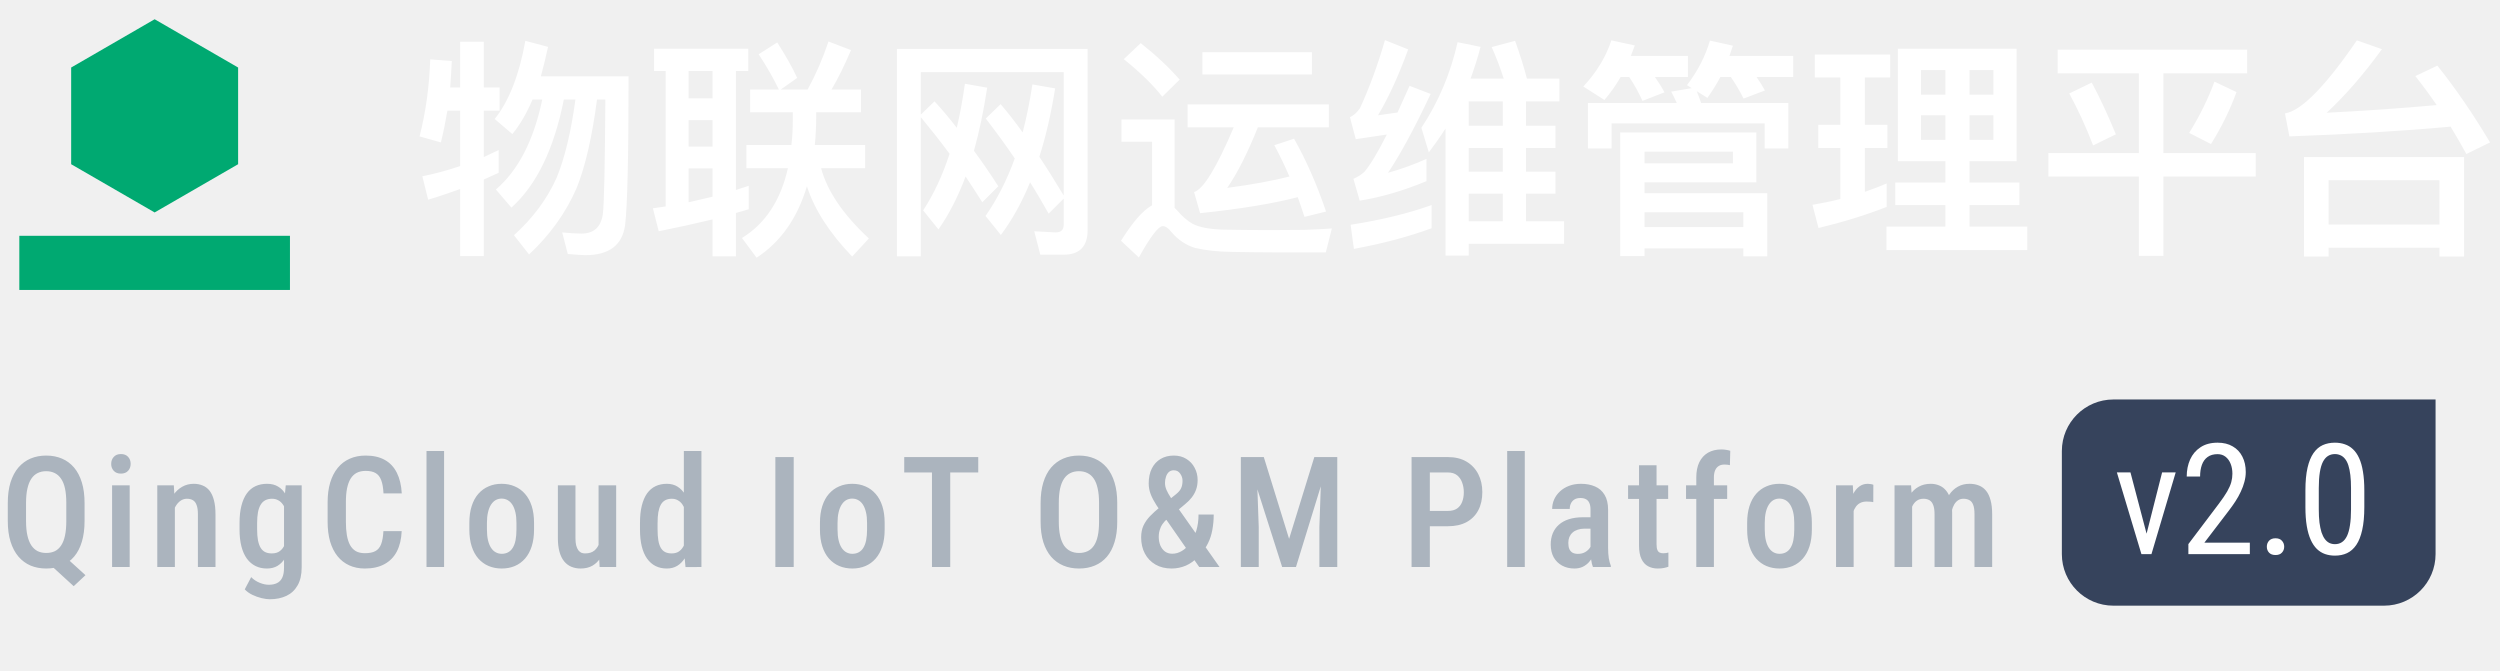
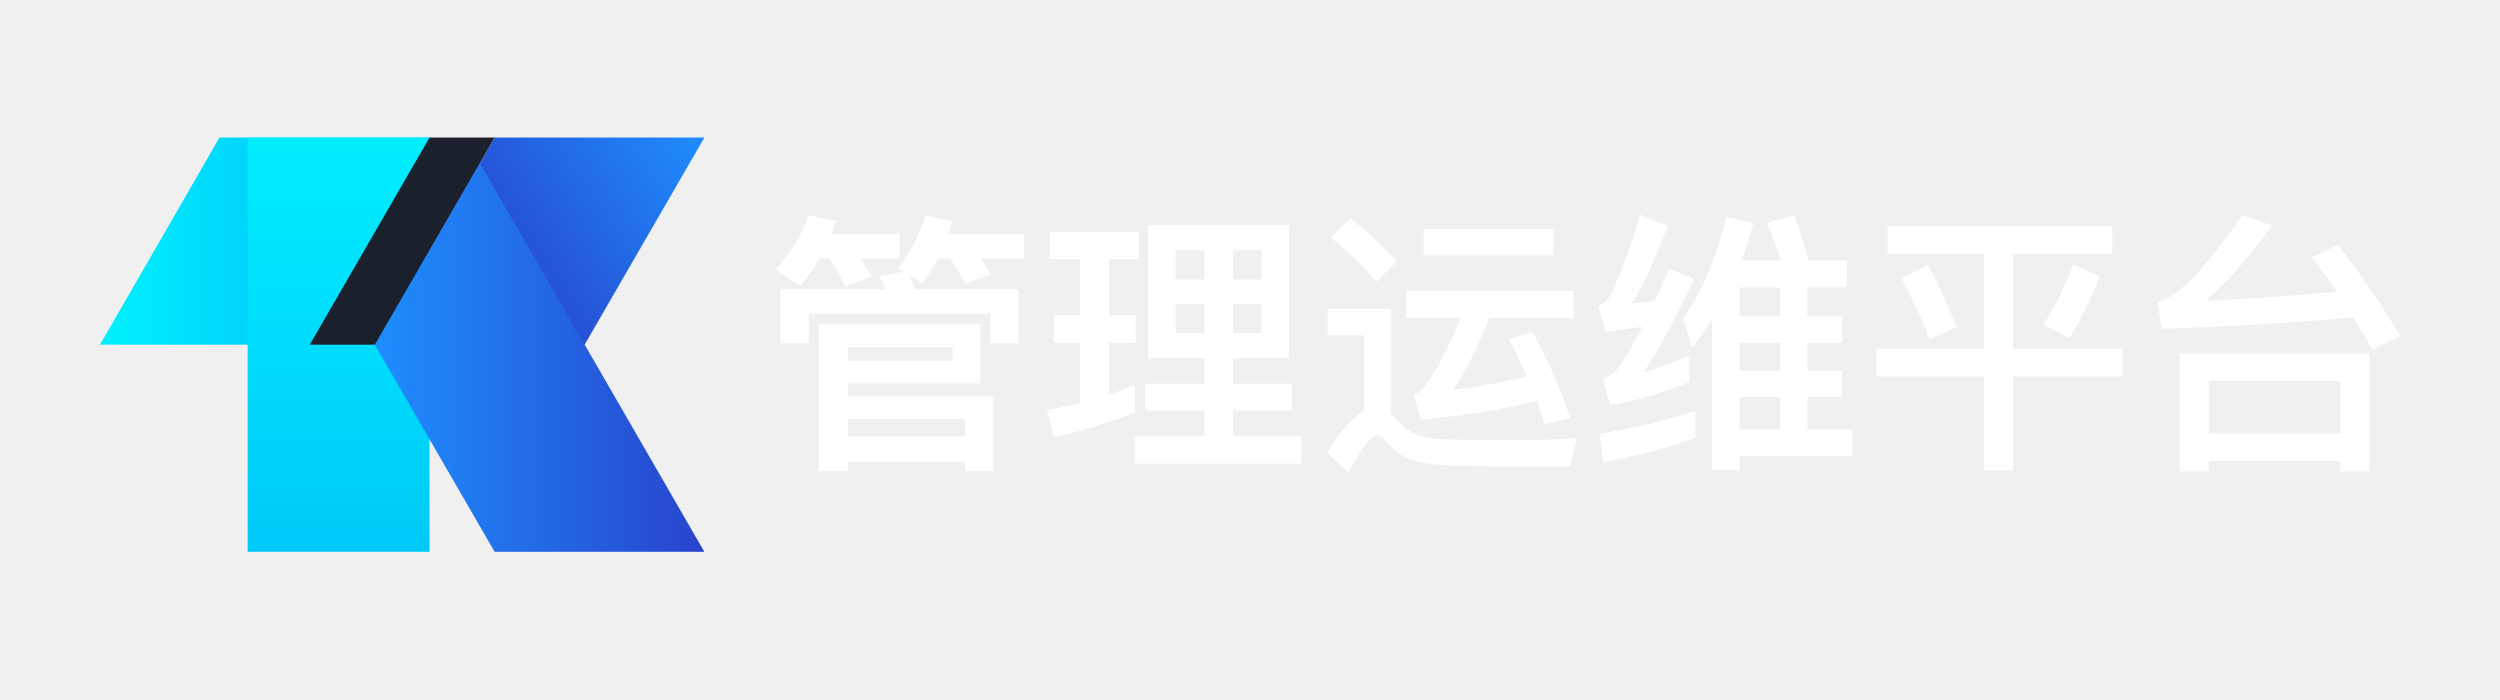
- <svg xmlns="http://www.w3.org/2000/svg" width="194" height="52" viewBox="0 0 194 52" fill="none">
-   <path d="M12 16.482C12.004 16.482 12.007 16.481 12.011 16.48L18.478 12.743C18.479 12.74 18.48 12.737 18.48 12.734C18.48 12.731 18.479 12.728 18.478 12.725V5.258C18.479 5.255 18.48 5.252 18.48 5.249C18.48 5.245 18.479 5.242 18.478 5.24L12.011 1.5H11.989L5.522 5.24C5.52 5.242 5.519 5.245 5.519 5.249C5.519 5.252 5.52 5.255 5.522 5.258V12.725C5.521 12.727 5.52 12.731 5.52 12.734C5.52 12.737 5.521 12.74 5.522 12.743L11.989 16.48C11.993 16.481 11.996 16.482 12 16.482Z" fill="#00A971" />
-   <path d="M1.5 18.298H22.5V22.5H1.5V18.298Z" fill="#00A971" />
-   <path d="M40.766 3.168C40.298 5.796 39.506 7.83 38.39 9.234L39.758 10.404C40.352 9.684 40.874 8.784 41.324 7.722H42.08C41.414 10.908 40.208 13.23 38.48 14.706L39.686 16.11C41.648 14.346 42.998 11.538 43.754 7.722H44.654C44.312 10.242 43.826 12.258 43.196 13.788C42.458 15.444 41.36 16.92 39.884 18.252L41.054 19.746C42.674 18.234 43.916 16.506 44.744 14.598C45.428 12.906 45.95 10.602 46.328 7.722H46.976C46.94 12.816 46.886 15.786 46.778 16.632C46.634 17.622 46.076 18.126 45.122 18.126C44.69 18.126 44.204 18.09 43.628 18.036L44.06 19.71C44.708 19.764 45.176 19.8 45.428 19.8C47.264 19.8 48.29 19.026 48.506 17.478C48.686 16.038 48.776 12.186 48.776 5.922H41.972C42.17 5.202 42.35 4.446 42.53 3.636L40.766 3.168ZM34.718 8.586H35.708V12.888C34.736 13.212 33.764 13.482 32.774 13.68L33.224 15.498C34.07 15.246 34.898 14.958 35.708 14.67V19.872H37.544V13.932C37.922 13.752 38.3 13.59 38.696 13.41V11.646C38.3 11.826 37.922 12.006 37.544 12.186V8.586H38.768V6.786H37.544V3.24H35.708V6.786H34.934C34.988 6.102 35.024 5.418 35.06 4.734L33.386 4.608C33.314 6.696 33.044 8.694 32.558 10.584L34.214 11.052C34.412 10.26 34.574 9.432 34.718 8.586ZM58.208 6.948V8.712H61.52V9.378C61.52 10.026 61.484 10.638 61.412 11.25H57.92V13.05H61.142C60.584 15.534 59.396 17.352 57.578 18.468L58.712 19.998C60.584 18.774 61.88 16.92 62.618 14.454C63.194 16.254 64.364 18.072 66.128 19.908L67.424 18.504C65.444 16.668 64.202 14.85 63.716 13.05H67.136V11.25H63.23C63.302 10.53 63.338 9.756 63.338 8.946V8.712H66.812V6.948H64.526C65.03 6.102 65.534 5.076 66.038 3.888L64.292 3.222C63.842 4.554 63.302 5.796 62.672 6.948H60.584L61.862 6.048C61.502 5.256 60.98 4.338 60.314 3.294L58.874 4.212C59.522 5.202 60.044 6.12 60.44 6.948H58.208ZM50.756 3.78V5.508H51.656V16.02L50.666 16.164L51.116 17.946C52.556 17.658 53.942 17.352 55.292 17.028V19.89H57.11V16.524C57.434 16.434 57.776 16.344 58.1 16.236V14.418C57.776 14.526 57.452 14.634 57.11 14.742V5.508H58.064V3.78H50.756ZM53.438 15.696V13.068H55.292V15.264C54.68 15.408 54.068 15.552 53.438 15.696ZM53.438 11.376V9.324H55.292V11.376H53.438ZM53.438 7.632V5.508H55.292V7.632H53.438ZM76.226 15.696L77.468 14.454C76.82 13.446 76.19 12.528 75.578 11.7C75.992 10.224 76.334 8.604 76.604 6.804L74.876 6.498C74.714 7.686 74.498 8.838 74.246 9.918C73.634 9.126 73.058 8.442 72.518 7.866L71.456 8.892V5.598H82.544V15.174C81.896 14.094 81.266 13.086 80.654 12.168C81.158 10.584 81.572 8.802 81.878 6.858L80.114 6.552C79.916 7.866 79.664 9.108 79.358 10.278C78.746 9.414 78.17 8.694 77.648 8.082L76.496 9.198C77.27 10.206 78.026 11.232 78.746 12.294C78.134 13.986 77.378 15.462 76.478 16.758L77.666 18.234C78.53 17.082 79.286 15.732 79.934 14.148C80.438 14.94 80.906 15.75 81.374 16.578L82.544 15.408V17.442C82.544 17.838 82.328 18.036 81.914 18.036L80.258 17.946L80.726 19.764H82.526C83.768 19.764 84.398 19.134 84.398 17.874V3.798H69.602V19.89H71.456V9.09C72.212 10.008 72.968 10.962 73.688 11.934C73.148 13.59 72.464 15.066 71.636 16.326L72.824 17.802C73.634 16.65 74.336 15.282 74.93 13.698C75.362 14.346 75.794 15.012 76.226 15.696ZM88.52 3.348L87.206 4.59C88.502 5.634 89.492 6.606 90.194 7.506L91.544 6.174C90.716 5.238 89.708 4.284 88.52 3.348ZM98.762 19.584H102.884L103.352 17.73C102.848 17.766 102.146 17.802 101.228 17.838C100.292 17.838 99.392 17.856 98.492 17.856C97.124 17.856 95.918 17.838 94.892 17.82C93.848 17.784 93.074 17.64 92.552 17.37C92.138 17.136 91.724 16.776 91.328 16.308L91.148 16.128V9.27H87.026V10.998H89.402V15.93C88.682 16.326 87.89 17.244 86.99 18.684L88.376 19.98C89.276 18.36 89.888 17.55 90.23 17.55C90.446 17.55 90.662 17.694 90.896 18C91.418 18.612 92.03 19.026 92.75 19.242C93.506 19.422 94.442 19.53 95.594 19.548C96.728 19.566 97.79 19.584 98.762 19.584ZM93.308 4.05V5.778H101.804V4.05H93.308ZM92.156 8.1V9.882H95.738C94.406 13.014 93.38 14.688 92.66 14.904L93.128 16.542C96.242 16.218 98.762 15.804 100.706 15.3C100.886 15.786 101.048 16.29 101.228 16.83L102.902 16.416C102.182 14.292 101.354 12.42 100.418 10.764L98.888 11.268C99.302 12.042 99.698 12.852 100.058 13.698C98.726 14.04 97.124 14.328 95.234 14.58C96.026 13.428 96.818 11.862 97.61 9.882H103.118V8.1H92.156ZM111.092 15.912C109.292 16.56 107.204 17.064 104.81 17.442L105.062 19.314C107.312 18.9 109.328 18.36 111.092 17.712V15.912ZM107.474 3.114C106.916 5.04 106.268 6.804 105.53 8.406C105.296 8.73 105.044 8.964 104.756 9.09L105.206 10.8C106.034 10.674 106.844 10.548 107.618 10.44C106.916 11.826 106.34 12.798 105.872 13.338C105.638 13.554 105.35 13.734 105.026 13.878L105.512 15.57C107.132 15.318 108.86 14.814 110.696 14.058V12.33C109.688 12.78 108.68 13.14 107.708 13.41C108.608 12.078 109.724 10.044 111.02 7.29L109.382 6.66C109.058 7.398 108.734 8.082 108.446 8.73L106.934 8.946C107.726 7.614 108.518 5.922 109.274 3.834L107.474 3.114ZM113.972 11.484H116.618V13.32H113.972V11.484ZM113.972 15.03H116.618V17.172H113.972V15.03ZM113.972 18.918H121.37V17.172H118.418V15.03H120.704V13.32H118.418V11.484H120.704V9.756H118.418V7.866H121.01V6.102H118.49C118.256 5.202 117.95 4.23 117.572 3.168L115.754 3.654C116.114 4.446 116.42 5.274 116.69 6.102H114.116C114.404 5.31 114.674 4.482 114.89 3.636L113.108 3.276C112.568 5.688 111.632 7.902 110.3 9.918L110.876 11.826C111.326 11.232 111.758 10.62 112.172 9.972V19.836H113.972V18.918ZM116.618 7.866V9.756H113.972V7.866H116.618ZM136.292 10.278H125.726V19.872H127.616V19.278H135.284V19.89H137.138V14.994H127.616V14.148H136.292V10.278ZM127.616 17.622V16.47H135.284V17.622H127.616ZM127.616 12.672V11.772H134.474V12.672H127.616ZM138.776 7.992H132.008C131.9 7.668 131.774 7.362 131.666 7.074L132.494 7.596C132.854 7.092 133.196 6.552 133.502 5.976H134.312C134.69 6.516 135.014 7.074 135.302 7.65L136.958 7.02C136.778 6.696 136.562 6.336 136.31 5.976H139.154V4.338H134.204C134.294 4.086 134.384 3.816 134.474 3.546L132.692 3.15C132.332 4.374 131.738 5.526 130.91 6.606L131.27 6.84L129.686 7.11C129.83 7.38 129.974 7.668 130.118 7.992H123.224V11.52H125.06V9.576H136.94V11.52H138.776V7.992ZM125.762 5.976H126.428C126.824 6.57 127.166 7.182 127.454 7.83L129.164 7.164C128.966 6.786 128.714 6.39 128.426 5.976H130.982V4.338H126.554C126.662 4.068 126.752 3.798 126.86 3.528L125.042 3.132C124.628 4.392 123.908 5.598 122.864 6.714L124.502 7.758C124.97 7.218 125.384 6.624 125.762 5.976ZM147.272 3.78V12.51H150.962V14.166H147.074V15.912H150.962V17.586H146.39V19.404H157.316V17.586H152.834V15.912H156.704V14.166H152.834V12.51H156.488V3.78H147.272ZM154.688 10.854H152.834V8.946H154.688V10.854ZM150.962 10.854H149.072V8.946H150.962V10.854ZM149.072 7.344V5.436H150.962V7.344H149.072ZM152.834 5.436H154.688V7.344H152.834V5.436ZM141.098 9.684V11.484H142.808V15.444C142.106 15.624 141.386 15.768 140.648 15.894L141.116 17.694C142.988 17.244 144.752 16.704 146.408 16.056V14.238C145.85 14.472 145.292 14.688 144.716 14.886V11.484H146.462V9.684H144.716V6.012H146.678V4.23H140.828V6.012H142.808V9.684H141.098ZM159.674 3.852V5.688H165.974V11.88H158.954V13.698H165.974V19.854H167.882V13.698H175.046V11.88H167.882V5.688H174.38V3.852H159.674ZM162.32 6.408L160.574 7.254C161.222 8.442 161.852 9.792 162.428 11.286L164.192 10.422C163.58 8.946 162.968 7.614 162.32 6.408ZM171.842 6.336C171.356 7.65 170.708 8.982 169.88 10.314L171.572 11.178C172.382 9.882 173.048 8.532 173.552 7.146L171.842 6.336ZM191.21 12.186H178.79V19.908H180.698V19.224H189.302V19.908H191.21V12.186ZM180.698 17.424V13.986H189.302V17.424H180.698ZM177.656 10.584C182.246 10.422 186.422 10.17 190.166 9.828C190.58 10.512 190.994 11.214 191.39 11.952L193.226 11.052C191.93 8.874 190.58 6.894 189.14 5.094L187.43 5.904C187.988 6.606 188.546 7.362 189.086 8.154C186.314 8.406 183.47 8.604 180.554 8.748C182.03 7.38 183.452 5.724 184.838 3.816L182.894 3.132C180.446 6.714 178.574 8.604 177.314 8.802L177.656 10.584Z" fill="white" />
-   <path d="M4.664 42.846L6.633 44.633L5.719 45.488L3.785 43.719L4.664 42.846ZM6.562 39.037V40.432C6.562 41.041 6.492 41.576 6.352 42.037C6.215 42.498 6.016 42.883 5.754 43.191C5.492 43.5 5.178 43.732 4.811 43.889C4.447 44.041 4.039 44.117 3.586 44.117C3.145 44.117 2.74 44.041 2.373 43.889C2.01 43.732 1.695 43.5 1.43 43.191C1.168 42.883 0.965 42.498 0.82 42.037C0.676 41.576 0.604 41.041 0.604 40.432V39.037C0.604 38.428 0.674 37.895 0.814 37.438C0.959 36.977 1.162 36.592 1.424 36.283C1.689 35.975 2.004 35.742 2.367 35.586C2.734 35.43 3.139 35.352 3.58 35.352C4.029 35.352 4.438 35.43 4.805 35.586C5.172 35.742 5.486 35.975 5.748 36.283C6.01 36.592 6.211 36.977 6.352 37.438C6.492 37.895 6.562 38.428 6.562 39.037ZM5.145 40.432V39.025C5.145 38.592 5.111 38.221 5.045 37.912C4.979 37.6 4.877 37.346 4.74 37.15C4.607 36.951 4.443 36.805 4.248 36.711C4.057 36.613 3.834 36.565 3.58 36.565C3.334 36.565 3.113 36.613 2.918 36.711C2.727 36.805 2.564 36.951 2.432 37.15C2.299 37.346 2.197 37.6 2.127 37.912C2.057 38.221 2.021 38.592 2.021 39.025V40.432C2.021 40.869 2.057 41.244 2.127 41.557C2.197 41.869 2.299 42.125 2.432 42.324C2.568 42.523 2.732 42.672 2.924 42.77C3.119 42.863 3.34 42.91 3.586 42.91C3.84 42.91 4.064 42.863 4.26 42.77C4.455 42.672 4.617 42.523 4.746 42.324C4.879 42.125 4.979 41.869 5.045 41.557C5.111 41.244 5.145 40.869 5.145 40.432ZM10.063 37.66V44H8.698V37.66H10.063ZM8.628 36.002C8.628 35.783 8.694 35.602 8.827 35.457C8.96 35.309 9.145 35.234 9.384 35.234C9.622 35.234 9.807 35.307 9.94 35.451C10.073 35.596 10.139 35.777 10.139 35.996C10.139 36.211 10.073 36.391 9.94 36.535C9.807 36.68 9.622 36.752 9.384 36.752C9.145 36.752 8.96 36.68 8.827 36.535C8.694 36.391 8.628 36.213 8.628 36.002ZM13.57 39.014V44H12.205V37.66H13.488L13.57 39.014ZM13.324 40.602H12.89C12.886 40.145 12.935 39.728 13.037 39.353C13.138 38.978 13.283 38.656 13.47 38.387C13.662 38.117 13.888 37.91 14.15 37.766C14.416 37.617 14.71 37.543 15.035 37.543C15.285 37.543 15.513 37.586 15.72 37.672C15.931 37.754 16.111 37.889 16.259 38.076C16.408 38.264 16.521 38.508 16.599 38.809C16.681 39.109 16.722 39.477 16.722 39.91V44H15.357V39.898C15.357 39.602 15.324 39.367 15.257 39.195C15.195 39.02 15.101 38.895 14.976 38.82C14.851 38.742 14.693 38.703 14.502 38.703C14.326 38.703 14.164 38.754 14.015 38.855C13.871 38.953 13.746 39.09 13.64 39.266C13.539 39.438 13.46 39.639 13.406 39.869C13.351 40.096 13.324 40.34 13.324 40.602ZM22.174 37.66H23.41V44.023C23.41 44.594 23.305 45.06 23.094 45.424C22.887 45.791 22.598 46.062 22.227 46.238C21.856 46.414 21.426 46.502 20.938 46.502C20.758 46.502 20.545 46.473 20.299 46.414C20.053 46.355 19.813 46.27 19.578 46.156C19.344 46.043 19.149 45.902 18.993 45.734L19.491 44.785C19.674 44.973 19.891 45.117 20.141 45.219C20.391 45.324 20.631 45.377 20.862 45.377C21.112 45.377 21.323 45.334 21.494 45.248C21.67 45.166 21.805 45.027 21.899 44.832C21.993 44.641 22.04 44.381 22.04 44.053V39.096L22.174 37.66ZM18.588 41.088V40.59C18.588 40.07 18.637 39.621 18.735 39.242C18.832 38.859 18.973 38.541 19.157 38.287C19.34 38.033 19.565 37.846 19.831 37.725C20.096 37.603 20.393 37.543 20.721 37.543C21.061 37.543 21.348 37.615 21.582 37.76C21.821 37.9 22.014 38.102 22.163 38.363C22.315 38.625 22.434 38.938 22.52 39.301C22.606 39.66 22.668 40.062 22.707 40.508V41.199C22.668 41.629 22.602 42.023 22.508 42.383C22.415 42.738 22.288 43.045 22.127 43.303C21.971 43.56 21.776 43.762 21.541 43.906C21.311 44.047 21.034 44.117 20.709 44.117C20.385 44.117 20.092 44.053 19.831 43.924C19.569 43.795 19.344 43.603 19.157 43.35C18.973 43.096 18.832 42.781 18.735 42.406C18.637 42.027 18.588 41.588 18.588 41.088ZM19.953 40.59V41.088C19.953 41.412 19.975 41.691 20.018 41.926C20.065 42.16 20.133 42.353 20.223 42.506C20.313 42.654 20.43 42.766 20.575 42.84C20.719 42.91 20.891 42.945 21.09 42.945C21.352 42.945 21.563 42.883 21.723 42.758C21.887 42.633 22.012 42.465 22.098 42.254C22.188 42.039 22.25 41.801 22.285 41.539V40.174C22.266 39.967 22.227 39.775 22.168 39.6C22.114 39.42 22.038 39.264 21.94 39.131C21.846 38.998 21.729 38.895 21.588 38.82C21.452 38.742 21.29 38.703 21.102 38.703C20.907 38.703 20.735 38.742 20.586 38.82C20.442 38.895 20.323 39.01 20.229 39.166C20.135 39.318 20.065 39.514 20.018 39.752C19.975 39.986 19.953 40.266 19.953 40.59ZM29.753 41.217H31.171C31.144 41.834 31.019 42.359 30.796 42.793C30.573 43.223 30.253 43.551 29.835 43.777C29.421 44.004 28.915 44.117 28.318 44.117C27.864 44.117 27.458 44.035 27.099 43.871C26.743 43.707 26.441 43.471 26.191 43.162C25.941 42.85 25.749 42.469 25.616 42.02C25.488 41.57 25.423 41.06 25.423 40.49V38.978C25.423 38.408 25.489 37.898 25.622 37.449C25.759 37 25.954 36.619 26.208 36.307C26.462 35.994 26.771 35.758 27.134 35.598C27.501 35.434 27.915 35.352 28.376 35.352C28.966 35.352 29.462 35.465 29.864 35.691C30.267 35.918 30.577 36.25 30.796 36.688C31.015 37.125 31.142 37.658 31.177 38.287H29.759C29.739 37.861 29.681 37.522 29.583 37.268C29.489 37.01 29.345 36.824 29.15 36.711C28.958 36.598 28.7 36.541 28.376 36.541C28.107 36.541 27.874 36.592 27.679 36.693C27.488 36.795 27.329 36.947 27.204 37.15C27.083 37.35 26.991 37.602 26.929 37.906C26.87 38.207 26.841 38.56 26.841 38.967V40.49C26.841 40.881 26.866 41.227 26.917 41.527C26.968 41.828 27.05 42.084 27.163 42.295C27.277 42.502 27.427 42.66 27.614 42.77C27.802 42.875 28.036 42.928 28.318 42.928C28.654 42.928 28.921 42.875 29.12 42.77C29.323 42.664 29.474 42.486 29.572 42.236C29.669 41.986 29.73 41.647 29.753 41.217ZM34.461 35V44H33.096V35H34.461ZM36.421 41.088V40.578C36.421 40.086 36.481 39.65 36.602 39.272C36.723 38.893 36.895 38.576 37.118 38.322C37.344 38.065 37.61 37.871 37.915 37.742C38.219 37.609 38.556 37.543 38.923 37.543C39.298 37.543 39.638 37.609 39.942 37.742C40.251 37.871 40.516 38.065 40.739 38.322C40.966 38.576 41.139 38.893 41.261 39.272C41.382 39.65 41.442 40.086 41.442 40.578V41.088C41.442 41.58 41.382 42.016 41.261 42.395C41.139 42.773 40.966 43.092 40.739 43.35C40.516 43.603 40.253 43.795 39.948 43.924C39.643 44.053 39.306 44.117 38.934 44.117C38.567 44.117 38.229 44.053 37.921 43.924C37.616 43.795 37.35 43.603 37.124 43.35C36.897 43.092 36.723 42.773 36.602 42.395C36.481 42.016 36.421 41.58 36.421 41.088ZM37.786 40.578V41.088C37.786 41.404 37.813 41.682 37.868 41.92C37.923 42.154 38.001 42.35 38.102 42.506C38.204 42.662 38.325 42.779 38.466 42.857C38.606 42.935 38.763 42.975 38.934 42.975C39.126 42.975 39.292 42.935 39.432 42.857C39.577 42.779 39.696 42.662 39.79 42.506C39.888 42.35 39.96 42.154 40.007 41.92C40.053 41.682 40.077 41.404 40.077 41.088V40.578C40.077 40.266 40.05 39.992 39.995 39.758C39.94 39.52 39.862 39.322 39.761 39.166C39.659 39.006 39.536 38.887 39.391 38.809C39.251 38.73 39.094 38.691 38.923 38.691C38.755 38.691 38.6 38.73 38.46 38.809C38.323 38.887 38.204 39.006 38.102 39.166C38.001 39.322 37.923 39.52 37.868 39.758C37.813 39.992 37.786 40.266 37.786 40.578ZM46.449 42.506V37.66H47.814V44H46.531L46.449 42.506ZM46.642 41.182L47.076 41.17C47.076 41.592 47.037 41.984 46.959 42.348C46.88 42.707 46.759 43.02 46.595 43.285C46.435 43.547 46.226 43.752 45.968 43.9C45.715 44.045 45.408 44.117 45.048 44.117C44.791 44.117 44.554 44.072 44.34 43.982C44.125 43.893 43.939 43.754 43.783 43.566C43.627 43.379 43.505 43.135 43.419 42.834C43.334 42.533 43.291 42.174 43.291 41.756V37.66H44.656V41.768C44.656 41.994 44.675 42.184 44.715 42.336C44.757 42.484 44.812 42.605 44.879 42.699C44.949 42.789 45.027 42.853 45.113 42.893C45.203 42.928 45.298 42.945 45.4 42.945C45.709 42.945 45.953 42.869 46.132 42.717C46.316 42.56 46.447 42.35 46.525 42.084C46.603 41.818 46.642 41.518 46.642 41.182ZM53.067 42.676V35H54.432V44L53.196 44.006L53.067 42.676ZM49.663 41.088V40.59C49.663 40.07 49.709 39.621 49.803 39.242C49.897 38.859 50.034 38.541 50.213 38.287C50.397 38.033 50.618 37.846 50.875 37.725C51.133 37.603 51.424 37.543 51.748 37.543C52.065 37.543 52.338 37.615 52.569 37.76C52.799 37.9 52.995 38.102 53.155 38.363C53.315 38.625 53.442 38.938 53.535 39.301C53.633 39.66 53.7 40.062 53.735 40.508V41.199C53.692 41.629 53.623 42.023 53.53 42.383C53.436 42.738 53.309 43.045 53.149 43.303C52.989 43.56 52.791 43.762 52.557 43.906C52.327 44.047 52.055 44.117 51.743 44.117C51.418 44.117 51.127 44.053 50.87 43.924C50.616 43.795 50.397 43.603 50.213 43.35C50.034 43.096 49.897 42.781 49.803 42.406C49.709 42.027 49.663 41.588 49.663 41.088ZM51.028 40.59V41.088C51.028 41.412 51.047 41.691 51.086 41.926C51.125 42.16 51.188 42.353 51.274 42.506C51.36 42.654 51.473 42.766 51.614 42.84C51.754 42.91 51.924 42.945 52.123 42.945C52.373 42.945 52.577 42.883 52.733 42.758C52.893 42.633 53.016 42.465 53.102 42.254C53.192 42.039 53.254 41.801 53.289 41.539V40.174C53.27 39.967 53.231 39.775 53.172 39.6C53.114 39.42 53.038 39.264 52.944 39.131C52.85 38.998 52.735 38.895 52.598 38.82C52.465 38.742 52.309 38.703 52.129 38.703C51.93 38.703 51.76 38.742 51.62 38.82C51.479 38.895 51.366 39.01 51.28 39.166C51.194 39.318 51.129 39.514 51.086 39.752C51.047 39.986 51.028 40.266 51.028 40.59ZM61.592 35.469V44H60.168V35.469H61.592ZM63.628 41.088V40.578C63.628 40.086 63.688 39.65 63.809 39.272C63.931 38.893 64.102 38.576 64.325 38.322C64.552 38.065 64.817 37.871 65.122 37.742C65.427 37.609 65.763 37.543 66.13 37.543C66.505 37.543 66.844 37.609 67.149 37.742C67.458 37.871 67.723 38.065 67.946 38.322C68.173 38.576 68.347 38.893 68.468 39.272C68.589 39.65 68.649 40.086 68.649 40.578V41.088C68.649 41.58 68.589 42.016 68.468 42.395C68.347 42.773 68.173 43.092 67.946 43.35C67.723 43.603 67.46 43.795 67.155 43.924C66.85 44.053 66.513 44.117 66.141 44.117C65.774 44.117 65.436 44.053 65.128 43.924C64.823 43.795 64.557 43.603 64.331 43.35C64.104 43.092 63.931 42.773 63.809 42.395C63.688 42.016 63.628 41.58 63.628 41.088ZM64.993 40.578V41.088C64.993 41.404 65.02 41.682 65.075 41.92C65.13 42.154 65.208 42.35 65.309 42.506C65.411 42.662 65.532 42.779 65.673 42.857C65.813 42.935 65.969 42.975 66.141 42.975C66.333 42.975 66.499 42.935 66.639 42.857C66.784 42.779 66.903 42.662 66.997 42.506C67.094 42.35 67.167 42.154 67.214 41.92C67.26 41.682 67.284 41.404 67.284 41.088V40.578C67.284 40.266 67.257 39.992 67.202 39.758C67.147 39.52 67.069 39.322 66.968 39.166C66.866 39.006 66.743 38.887 66.598 38.809C66.458 38.73 66.302 38.691 66.13 38.691C65.962 38.691 65.807 38.73 65.667 38.809C65.53 38.887 65.411 39.006 65.309 39.166C65.208 39.322 65.13 39.52 65.075 39.758C65.02 39.992 64.993 40.266 64.993 40.578ZM73.738 35.469V44H72.32V35.469H73.738ZM75.912 35.469V36.664H70.169V35.469H75.912ZM86.698 39.037V40.49C86.698 41.092 86.628 41.619 86.487 42.072C86.351 42.525 86.152 42.904 85.89 43.209C85.632 43.51 85.32 43.736 84.952 43.889C84.589 44.041 84.183 44.117 83.734 44.117C83.288 44.117 82.882 44.041 82.515 43.889C82.152 43.736 81.837 43.51 81.572 43.209C81.31 42.904 81.107 42.525 80.962 42.072C80.822 41.619 80.751 41.092 80.751 40.49V39.037C80.751 38.428 80.822 37.895 80.962 37.438C81.103 36.977 81.304 36.592 81.566 36.283C81.831 35.975 82.146 35.742 82.509 35.586C82.876 35.43 83.281 35.352 83.722 35.352C84.171 35.352 84.577 35.43 84.941 35.586C85.308 35.742 85.622 35.975 85.884 36.283C86.146 36.592 86.347 36.977 86.487 37.438C86.628 37.895 86.698 38.428 86.698 39.037ZM85.286 40.49V39.025C85.286 38.592 85.251 38.221 85.181 37.912C85.115 37.6 85.015 37.346 84.882 37.15C84.749 36.951 84.585 36.805 84.39 36.711C84.198 36.613 83.976 36.565 83.722 36.565C83.476 36.565 83.255 36.613 83.06 36.711C82.868 36.805 82.704 36.951 82.568 37.15C82.435 37.346 82.333 37.6 82.263 37.912C82.197 38.221 82.163 38.592 82.163 39.025V40.49C82.163 40.916 82.198 41.283 82.269 41.592C82.339 41.897 82.441 42.147 82.573 42.342C82.71 42.533 82.876 42.676 83.072 42.77C83.267 42.863 83.487 42.91 83.734 42.91C83.984 42.91 84.206 42.863 84.402 42.77C84.597 42.676 84.759 42.533 84.888 42.342C85.021 42.147 85.12 41.897 85.187 41.592C85.253 41.283 85.286 40.916 85.286 40.49ZM90.006 39.359L91.236 38.369C91.443 38.205 91.582 38.045 91.652 37.889C91.727 37.728 91.764 37.533 91.764 37.303C91.764 37.103 91.703 36.92 91.582 36.752C91.465 36.58 91.299 36.494 91.084 36.494C90.932 36.494 90.805 36.539 90.703 36.629C90.606 36.719 90.531 36.84 90.481 36.992C90.43 37.141 90.404 37.305 90.404 37.484C90.404 37.66 90.443 37.84 90.522 38.023C90.603 38.207 90.711 38.4 90.844 38.603C90.977 38.803 91.125 39.018 91.289 39.248L94.635 44H93.059L90.375 40.139C90.137 39.795 89.924 39.48 89.736 39.195C89.549 38.906 89.402 38.627 89.297 38.357C89.191 38.084 89.139 37.803 89.139 37.514C89.139 37.068 89.219 36.684 89.379 36.359C89.543 36.035 89.769 35.787 90.059 35.615C90.352 35.44 90.695 35.352 91.09 35.352C91.465 35.352 91.791 35.44 92.068 35.615C92.346 35.787 92.559 36.018 92.707 36.307C92.859 36.592 92.936 36.906 92.936 37.25C92.936 37.52 92.897 37.766 92.818 37.988C92.74 38.207 92.629 38.41 92.484 38.598C92.344 38.781 92.172 38.955 91.969 39.119L90.404 40.426C90.26 40.586 90.152 40.742 90.082 40.895C90.016 41.047 89.971 41.188 89.947 41.316C89.928 41.441 89.918 41.553 89.918 41.65C89.918 41.897 89.959 42.121 90.041 42.324C90.127 42.523 90.248 42.682 90.404 42.799C90.561 42.912 90.748 42.969 90.967 42.969C91.225 42.969 91.475 42.897 91.717 42.752C91.959 42.607 92.178 42.4 92.373 42.131C92.568 41.861 92.723 41.541 92.836 41.17C92.949 40.795 93.006 40.381 93.006 39.928H94.184C94.184 40.346 94.148 40.742 94.078 41.117C94.012 41.488 93.9 41.832 93.744 42.148C93.592 42.465 93.389 42.75 93.135 43.004C93.111 43.027 93.084 43.06 93.053 43.103C93.022 43.147 92.994 43.182 92.971 43.209C92.686 43.514 92.367 43.742 92.016 43.895C91.664 44.043 91.299 44.117 90.92 44.117C90.436 44.117 90.016 44.014 89.66 43.807C89.305 43.6 89.031 43.315 88.84 42.951C88.648 42.588 88.553 42.172 88.553 41.703C88.553 41.352 88.613 41.045 88.734 40.783C88.859 40.518 89.031 40.272 89.25 40.045C89.469 39.818 89.721 39.59 90.006 39.359ZM96.776 35.469H98.071L100.034 41.815L101.991 35.469H103.192L100.567 44H99.495L96.776 35.469ZM96.29 35.469H97.485L97.678 40.9V44H96.29V35.469ZM102.571 35.469H103.772V44H102.384V40.9L102.571 35.469ZM112.356 40.836H110.557V39.647H112.356C112.653 39.647 112.891 39.584 113.071 39.459C113.25 39.334 113.381 39.162 113.463 38.943C113.549 38.725 113.592 38.477 113.592 38.199C113.592 37.934 113.549 37.684 113.463 37.449C113.381 37.215 113.25 37.025 113.071 36.881C112.891 36.736 112.653 36.664 112.356 36.664H110.955V44H109.537V35.469H112.356C112.922 35.469 113.403 35.586 113.797 35.82C114.196 36.055 114.5 36.377 114.711 36.787C114.922 37.193 115.028 37.66 115.028 38.188C115.028 38.734 114.922 39.207 114.711 39.605C114.5 40 114.196 40.305 113.797 40.52C113.403 40.73 112.922 40.836 112.356 40.836ZM118.323 35V44H116.958V35H118.323ZM123.424 42.711V39.553C123.424 39.334 123.393 39.158 123.33 39.025C123.271 38.893 123.184 38.797 123.066 38.738C122.953 38.676 122.811 38.645 122.639 38.645C122.459 38.645 122.307 38.682 122.182 38.756C122.061 38.83 121.969 38.932 121.906 39.06C121.844 39.185 121.812 39.33 121.812 39.494H120.447C120.447 39.24 120.498 38.996 120.6 38.762C120.705 38.527 120.855 38.318 121.051 38.135C121.246 37.951 121.482 37.807 121.76 37.701C122.037 37.596 122.346 37.543 122.686 37.543C123.092 37.543 123.453 37.611 123.77 37.748C124.086 37.881 124.334 38.098 124.514 38.398C124.697 38.695 124.789 39.086 124.789 39.57V42.529C124.789 42.822 124.807 43.084 124.842 43.315C124.881 43.541 124.934 43.738 125 43.906V44H123.611C123.549 43.848 123.502 43.652 123.471 43.414C123.439 43.176 123.424 42.941 123.424 42.711ZM123.605 40.139L123.611 41.023H122.955C122.76 41.023 122.584 41.051 122.428 41.105C122.271 41.156 122.139 41.23 122.029 41.328C121.924 41.422 121.842 41.537 121.783 41.674C121.729 41.81 121.701 41.961 121.701 42.125C121.701 42.324 121.729 42.486 121.783 42.611C121.842 42.736 121.926 42.83 122.035 42.893C122.148 42.951 122.285 42.98 122.445 42.98C122.664 42.98 122.854 42.934 123.014 42.84C123.178 42.742 123.303 42.625 123.389 42.488C123.479 42.352 123.514 42.227 123.494 42.113L123.805 42.682C123.773 42.83 123.715 42.986 123.629 43.15C123.547 43.315 123.439 43.471 123.307 43.619C123.174 43.768 123.014 43.889 122.826 43.982C122.639 44.072 122.422 44.117 122.176 44.117C121.82 44.117 121.504 44.043 121.227 43.895C120.949 43.746 120.73 43.533 120.57 43.256C120.414 42.975 120.336 42.639 120.336 42.248C120.336 41.932 120.389 41.645 120.494 41.387C120.6 41.129 120.756 40.908 120.963 40.725C121.17 40.537 121.43 40.393 121.742 40.291C122.059 40.19 122.428 40.139 122.85 40.139H123.605ZM129.45 37.66V38.715H126.339V37.66H129.45ZM127.188 36.107H128.548V42.23C128.548 42.426 128.569 42.574 128.612 42.676C128.655 42.777 128.716 42.846 128.794 42.881C128.872 42.916 128.964 42.934 129.069 42.934C129.147 42.934 129.223 42.928 129.298 42.916C129.376 42.9 129.432 42.887 129.468 42.875V43.977C129.366 44.016 129.249 44.049 129.116 44.076C128.983 44.103 128.823 44.117 128.636 44.117C128.358 44.117 128.11 44.059 127.891 43.941C127.673 43.824 127.501 43.635 127.376 43.373C127.251 43.111 127.188 42.762 127.188 42.324V36.107ZM132.998 44H131.632V37.057C131.632 36.584 131.711 36.188 131.867 35.867C132.027 35.543 132.252 35.297 132.541 35.129C132.834 34.961 133.179 34.877 133.578 34.877C133.699 34.877 133.818 34.887 133.935 34.906C134.052 34.922 134.164 34.947 134.269 34.982L134.24 36.096C134.185 36.08 134.117 36.068 134.035 36.06C133.957 36.053 133.88 36.049 133.806 36.049C133.634 36.049 133.488 36.088 133.367 36.166C133.246 36.244 133.154 36.357 133.091 36.506C133.029 36.654 132.998 36.838 132.998 37.057V44ZM134.029 37.66V38.715H130.836V37.66H134.029ZM135.579 41.088V40.578C135.579 40.086 135.639 39.65 135.76 39.272C135.881 38.893 136.053 38.576 136.276 38.322C136.502 38.065 136.768 37.871 137.073 37.742C137.377 37.609 137.713 37.543 138.08 37.543C138.455 37.543 138.795 37.609 139.1 37.742C139.409 37.871 139.674 38.065 139.897 38.322C140.123 38.576 140.297 38.893 140.418 39.272C140.539 39.65 140.6 40.086 140.6 40.578V41.088C140.6 41.58 140.539 42.016 140.418 42.395C140.297 42.773 140.123 43.092 139.897 43.35C139.674 43.603 139.411 43.795 139.106 43.924C138.801 44.053 138.463 44.117 138.092 44.117C137.725 44.117 137.387 44.053 137.079 43.924C136.774 43.795 136.508 43.603 136.282 43.35C136.055 43.092 135.881 42.773 135.76 42.395C135.639 42.016 135.579 41.58 135.579 41.088ZM136.944 40.578V41.088C136.944 41.404 136.971 41.682 137.026 41.92C137.08 42.154 137.159 42.35 137.26 42.506C137.362 42.662 137.483 42.779 137.623 42.857C137.764 42.935 137.92 42.975 138.092 42.975C138.284 42.975 138.45 42.935 138.59 42.857C138.735 42.779 138.854 42.662 138.948 42.506C139.045 42.35 139.118 42.154 139.164 41.92C139.211 41.682 139.235 41.404 139.235 41.088V40.578C139.235 40.266 139.207 39.992 139.153 39.758C139.098 39.52 139.02 39.322 138.918 39.166C138.817 39.006 138.694 38.887 138.549 38.809C138.409 38.73 138.252 38.691 138.08 38.691C137.913 38.691 137.758 38.73 137.618 38.809C137.481 38.887 137.362 39.006 137.26 39.166C137.159 39.322 137.08 39.52 137.026 39.758C136.971 39.992 136.944 40.266 136.944 40.578ZM143.843 38.885V44H142.478V37.66H143.779L143.843 38.885ZM145.372 37.619L145.366 38.967C145.288 38.947 145.204 38.935 145.114 38.932C145.029 38.924 144.943 38.92 144.857 38.92C144.669 38.92 144.507 38.953 144.37 39.02C144.234 39.086 144.118 39.182 144.025 39.307C143.931 39.432 143.857 39.582 143.802 39.758C143.751 39.934 143.72 40.133 143.708 40.355L143.415 40.367C143.415 39.969 143.446 39.6 143.509 39.26C143.571 38.916 143.665 38.617 143.79 38.363C143.919 38.105 144.079 37.904 144.271 37.76C144.462 37.615 144.685 37.543 144.939 37.543C145.009 37.543 145.089 37.551 145.179 37.566C145.269 37.582 145.333 37.6 145.372 37.619ZM148.381 38.949V44H147.016V37.66H148.299L148.381 38.949ZM148.158 40.602H147.695C147.688 40.16 147.727 39.754 147.812 39.383C147.902 39.012 148.035 38.688 148.211 38.41C148.391 38.133 148.615 37.92 148.885 37.772C149.154 37.619 149.469 37.543 149.828 37.543C150.066 37.543 150.285 37.586 150.484 37.672C150.688 37.754 150.863 37.885 151.012 38.065C151.164 38.244 151.281 38.475 151.363 38.756C151.445 39.037 151.486 39.377 151.486 39.775V44H150.121V39.904C150.121 39.6 150.086 39.361 150.016 39.19C149.949 39.014 149.852 38.889 149.723 38.815C149.594 38.74 149.438 38.703 149.254 38.703C149.055 38.703 148.885 38.754 148.744 38.855C148.604 38.953 148.49 39.09 148.404 39.266C148.318 39.438 148.256 39.639 148.217 39.869C148.178 40.096 148.158 40.34 148.158 40.602ZM151.398 40.238L150.76 40.385C150.752 39.998 150.791 39.635 150.877 39.295C150.963 38.951 151.092 38.648 151.264 38.387C151.439 38.125 151.658 37.92 151.92 37.772C152.186 37.619 152.492 37.543 152.84 37.543C153.113 37.543 153.357 37.588 153.572 37.678C153.787 37.764 153.971 37.9 154.123 38.088C154.275 38.275 154.391 38.52 154.469 38.82C154.551 39.117 154.592 39.478 154.592 39.904V44H153.221V39.898C153.221 39.582 153.186 39.338 153.115 39.166C153.049 38.994 152.951 38.875 152.822 38.809C152.693 38.738 152.539 38.703 152.359 38.703C152.203 38.703 152.064 38.744 151.943 38.826C151.826 38.904 151.727 39.014 151.645 39.154C151.562 39.295 151.5 39.459 151.457 39.647C151.418 39.83 151.398 40.027 151.398 40.238Z" fill="#ABB4BE" />
-   <path d="M160 35C160 32.791 161.791 31 164 31H189V43C189 45.209 187.209 47 185 47H164C161.791 47 160 45.209 160 43V35Z" fill="#36435C" />
-   <path d="M166.42 42.022L167.779 36.66H168.834L166.953 43H166.268L166.42 42.022ZM165.324 36.66L166.742 42.051L166.854 43H166.174L164.27 36.66H165.324ZM174.588 42.109V43H169.818V42.221L172.168 39.109C172.457 38.727 172.678 38.402 172.83 38.137C172.982 37.867 173.088 37.627 173.146 37.416C173.205 37.201 173.234 36.982 173.234 36.76C173.234 36.478 173.189 36.225 173.1 35.998C173.01 35.768 172.879 35.584 172.707 35.447C172.535 35.31 172.328 35.242 172.086 35.242C171.77 35.242 171.51 35.316 171.307 35.465C171.107 35.609 170.961 35.812 170.867 36.074C170.773 36.336 170.727 36.637 170.727 36.977H169.689C169.689 36.496 169.777 36.057 169.953 35.658C170.133 35.26 170.4 34.943 170.756 34.709C171.111 34.471 171.555 34.352 172.086 34.352C172.543 34.352 172.934 34.447 173.258 34.639C173.586 34.826 173.836 35.092 174.008 35.435C174.184 35.775 174.271 36.174 174.271 36.631C174.271 36.881 174.236 37.135 174.166 37.393C174.1 37.647 174.006 37.9 173.885 38.154C173.768 38.408 173.629 38.658 173.469 38.904C173.309 39.15 173.137 39.393 172.953 39.631L171.061 42.109H174.588ZM175.906 42.426C175.906 42.242 175.963 42.088 176.076 41.963C176.193 41.834 176.361 41.77 176.58 41.77C176.799 41.77 176.965 41.834 177.078 41.963C177.195 42.088 177.254 42.242 177.254 42.426C177.254 42.605 177.195 42.758 177.078 42.883C176.965 43.008 176.799 43.07 176.58 43.07C176.361 43.07 176.193 43.008 176.076 42.883C175.963 42.758 175.906 42.605 175.906 42.426ZM183.471 38.055V39.355C183.471 40.055 183.416 40.645 183.307 41.125C183.201 41.605 183.049 41.992 182.85 42.285C182.65 42.578 182.41 42.791 182.129 42.924C181.852 43.053 181.539 43.117 181.191 43.117C180.918 43.117 180.662 43.076 180.424 42.994C180.189 42.912 179.979 42.781 179.791 42.602C179.604 42.418 179.443 42.18 179.311 41.887C179.178 41.594 179.076 41.238 179.006 40.82C178.936 40.402 178.9 39.914 178.9 39.355V38.055C178.9 37.355 178.955 36.77 179.064 36.297C179.174 35.824 179.328 35.445 179.527 35.16C179.73 34.871 179.971 34.664 180.248 34.539C180.529 34.414 180.842 34.352 181.186 34.352C181.463 34.352 181.719 34.393 181.953 34.475C182.191 34.553 182.402 34.68 182.586 34.855C182.773 35.027 182.934 35.258 183.066 35.547C183.199 35.832 183.299 36.182 183.365 36.596C183.436 37.01 183.471 37.496 183.471 38.055ZM182.439 39.531V37.873C182.439 37.49 182.422 37.154 182.387 36.865C182.352 36.572 182.301 36.322 182.234 36.115C182.168 35.908 182.082 35.74 181.977 35.611C181.875 35.482 181.758 35.389 181.625 35.33C181.492 35.268 181.346 35.236 181.186 35.236C180.986 35.236 180.809 35.285 180.652 35.383C180.5 35.477 180.369 35.627 180.26 35.834C180.154 36.041 180.074 36.312 180.02 36.648C179.965 36.984 179.938 37.393 179.938 37.873V39.531C179.938 39.914 179.955 40.252 179.99 40.545C180.029 40.838 180.082 41.092 180.148 41.307C180.219 41.518 180.305 41.691 180.406 41.828C180.508 41.965 180.625 42.066 180.758 42.133C180.891 42.195 181.035 42.227 181.191 42.227C181.398 42.227 181.578 42.176 181.73 42.074C181.887 41.973 182.018 41.815 182.123 41.6C182.229 41.381 182.307 41.102 182.357 40.762C182.412 40.418 182.439 40.008 182.439 39.531Z" fill="white" />
+ <svg xmlns="http://www.w3.org/2000/svg" width="200" height="56" viewBox="0 0 200 56" fill="none">
+   <path d="M78.43 25.94H65.516V37.666H67.826V36.94H77.198V37.688H79.464V31.704H67.826V30.67H78.43V25.94ZM67.826 34.916V33.508H77.198V34.916H67.826ZM67.826 28.866V27.766H76.208V28.866H67.826ZM81.466 23.146H73.194C73.062 22.75 72.908 22.376 72.776 22.024L73.788 22.662C74.228 22.046 74.646 21.386 75.02 20.682H76.01C76.472 21.342 76.868 22.024 77.22 22.728L79.244 21.958C79.024 21.562 78.76 21.122 78.452 20.682H81.928V18.68H75.878C75.988 18.372 76.098 18.042 76.208 17.712L74.03 17.228C73.59 18.724 72.864 20.132 71.852 21.452L72.292 21.738L70.356 22.068C70.532 22.398 70.708 22.75 70.884 23.146H62.458V27.458H64.702V25.082H79.222V27.458H81.466V23.146ZM65.56 20.682H66.374C66.858 21.408 67.276 22.156 67.628 22.948L69.718 22.134C69.476 21.672 69.168 21.188 68.816 20.682H71.94V18.68H66.528C66.66 18.35 66.77 18.02 66.902 17.69L64.68 17.206C64.174 18.746 63.294 20.22 62.018 21.584L64.02 22.86C64.592 22.2 65.098 21.474 65.56 20.682ZM91.85 17.998V28.668H96.36V30.692H91.608V32.826H96.36V34.872H90.772V37.094H104.126V34.872H98.648V32.826H103.378V30.692H98.648V28.668H103.114V17.998H91.85ZM100.914 26.644H98.648V24.312H100.914V26.644ZM96.36 26.644H94.05V24.312H96.36V26.644ZM94.05 22.354V20.022H96.36V22.354H94.05ZM98.648 20.022H100.914V22.354H98.648V20.022ZM84.304 25.214V27.414H86.394V32.254C85.536 32.474 84.656 32.65 83.754 32.804L84.326 35.004C86.614 34.454 88.77 33.794 90.794 33.002V30.78C90.112 31.066 89.43 31.33 88.726 31.572V27.414H90.86V25.214H88.726V20.726H91.124V18.548H83.974V20.726H86.394V25.214H84.304ZM108.042 17.47L106.436 18.988C108.02 20.264 109.23 21.452 110.088 22.552L111.738 20.924C110.726 19.78 109.494 18.614 108.042 17.47ZM120.56 37.314H125.598L126.17 35.048C125.554 35.092 124.696 35.136 123.574 35.18C122.43 35.18 121.33 35.202 120.23 35.202C118.558 35.202 117.084 35.18 115.83 35.158C114.554 35.114 113.608 34.938 112.97 34.608C112.464 34.322 111.958 33.882 111.474 33.31L111.254 33.09V24.708H106.216V26.82H109.12V32.848C108.24 33.332 107.272 34.454 106.172 36.214L107.866 37.798C108.966 35.818 109.714 34.828 110.132 34.828C110.396 34.828 110.66 35.004 110.946 35.378C111.584 36.126 112.332 36.632 113.212 36.896C114.136 37.116 115.28 37.248 116.688 37.27C118.074 37.292 119.372 37.314 120.56 37.314ZM113.894 18.328V20.44H124.278V18.328H113.894ZM112.486 23.278V25.456H116.864C115.236 29.284 113.982 31.33 113.102 31.594L113.674 33.596C117.48 33.2 120.56 32.694 122.936 32.078C123.156 32.672 123.354 33.288 123.574 33.948L125.62 33.442C124.74 30.846 123.728 28.558 122.584 26.534L120.714 27.15C121.22 28.096 121.704 29.086 122.144 30.12C120.516 30.538 118.558 30.89 116.248 31.198C117.216 29.79 118.184 27.876 119.152 25.456H125.884V23.278H112.486ZM135.63 32.826C133.43 33.618 130.878 34.234 127.952 34.696L128.26 36.984C131.01 36.478 133.474 35.818 135.63 35.026V32.826ZM131.208 17.184C130.526 19.538 129.734 21.694 128.832 23.652C128.546 24.048 128.238 24.334 127.886 24.488L128.436 26.578C129.448 26.424 130.438 26.27 131.384 26.138C130.526 27.832 129.822 29.02 129.25 29.68C128.964 29.944 128.612 30.164 128.216 30.34L128.81 32.408C130.79 32.1 132.902 31.484 135.146 30.56V28.448C133.914 28.998 132.682 29.438 131.494 29.768C132.594 28.14 133.958 25.654 135.542 22.288L133.54 21.518C133.144 22.42 132.748 23.256 132.396 24.048L130.548 24.312C131.516 22.684 132.484 20.616 133.408 18.064L131.208 17.184ZM139.15 27.414H142.384V29.658H139.15V27.414ZM139.15 31.748H142.384V34.366H139.15V31.748ZM139.15 36.5H148.192V34.366H144.584V31.748H147.378V29.658H144.584V27.414H147.378V25.302H144.584V22.992H147.752V20.836H144.672C144.386 19.736 144.012 18.548 143.55 17.25L141.328 17.844C141.768 18.812 142.142 19.824 142.472 20.836H139.326C139.678 19.868 140.008 18.856 140.272 17.822L138.094 17.382C137.434 20.33 136.29 23.036 134.662 25.5L135.366 27.832C135.916 27.106 136.444 26.358 136.95 25.566V37.622H139.15V36.5ZM142.384 22.992V25.302H139.15V22.992H142.384ZM151.008 18.086V20.33H158.708V27.898H150.128V30.12H158.708V37.644H161.04V30.12H169.796V27.898H161.04V20.33H168.982V18.086H151.008ZM154.242 21.21L152.108 22.244C152.9 23.696 153.67 25.346 154.374 27.172L156.53 26.116C155.782 24.312 155.034 22.684 154.242 21.21ZM165.88 21.122C165.286 22.728 164.494 24.356 163.482 25.984L165.55 27.04C166.54 25.456 167.354 23.806 167.97 22.112L165.88 21.122ZM189.552 28.272H174.372V37.71H176.704V36.874H187.22V37.71H189.552V28.272ZM176.704 34.674V30.472H187.22V34.674H176.704ZM172.986 26.314C178.596 26.116 183.7 25.808 188.276 25.39C188.782 26.226 189.288 27.084 189.772 27.986L192.016 26.886C190.432 24.224 188.782 21.804 187.022 19.604L184.932 20.594C185.614 21.452 186.296 22.376 186.956 23.344C183.568 23.652 180.092 23.894 176.528 24.07C178.332 22.398 180.07 20.374 181.764 18.042L179.388 17.206C176.396 21.584 174.108 23.894 172.568 24.136L172.986 26.314Z" fill="white" />
+   <path d="M17.56 11L8 27.571H24.783L34.364 11H17.56Z" fill="url(#paint0_linear_11670_92663)" />
+   <path d="M19.812 44.142V27.571V11H34.364V44.142H19.812Z" fill="url(#paint1_linear_11670_92663)" />
+   <path d="M39.569 11L29.988 27.571H46.771L56.353 11H39.569Z" fill="url(#paint2_linear_11670_92663)" />
+   <path d="M56.31 44.078L38.38 13.04L29.988 27.571L30.031 27.656L39.569 44.142H56.353L56.31 44.078Z" fill="url(#paint3_linear_11670_92663)" />
+   <path d="M34.364 11L24.783 27.571H29.988L39.569 11H34.364Z" fill="#1A202C" />
+   <defs>
+     <linearGradient id="paint0_linear_11670_92663" x1="9.095" y1="19.289" x2="24.397" y2="19.289" gradientUnits="userSpaceOnUse">
+       <stop stop-color="#00EFFE" />
+       <stop offset="0.999" stop-color="#00CAFA" />
+     </linearGradient>
+     <linearGradient id="paint1_linear_11670_92663" x1="27.085" y1="10.009" x2="27.085" y2="43.697" gradientUnits="userSpaceOnUse">
+       <stop stop-color="#00EFFE" />
+       <stop offset="0.999" stop-color="#00CAFA" />
+     </linearGradient>
+     <linearGradient id="paint2_linear_11670_92663" x1="56.677" y1="11" x2="39.07" y2="22.91" gradientUnits="userSpaceOnUse">
+       <stop stop-color="#1E8EFF" />
+       <stop offset="1" stop-color="#2844CC" />
+     </linearGradient>
+     <linearGradient id="paint3_linear_11670_92663" x1="29.993" y1="28.594" x2="56.347" y2="28.594" gradientUnits="userSpaceOnUse">
+       <stop stop-color="#1E8EFF" />
+       <stop offset="1" stop-color="#2844CC" />
+     </linearGradient>
+   </defs>
</svg>
